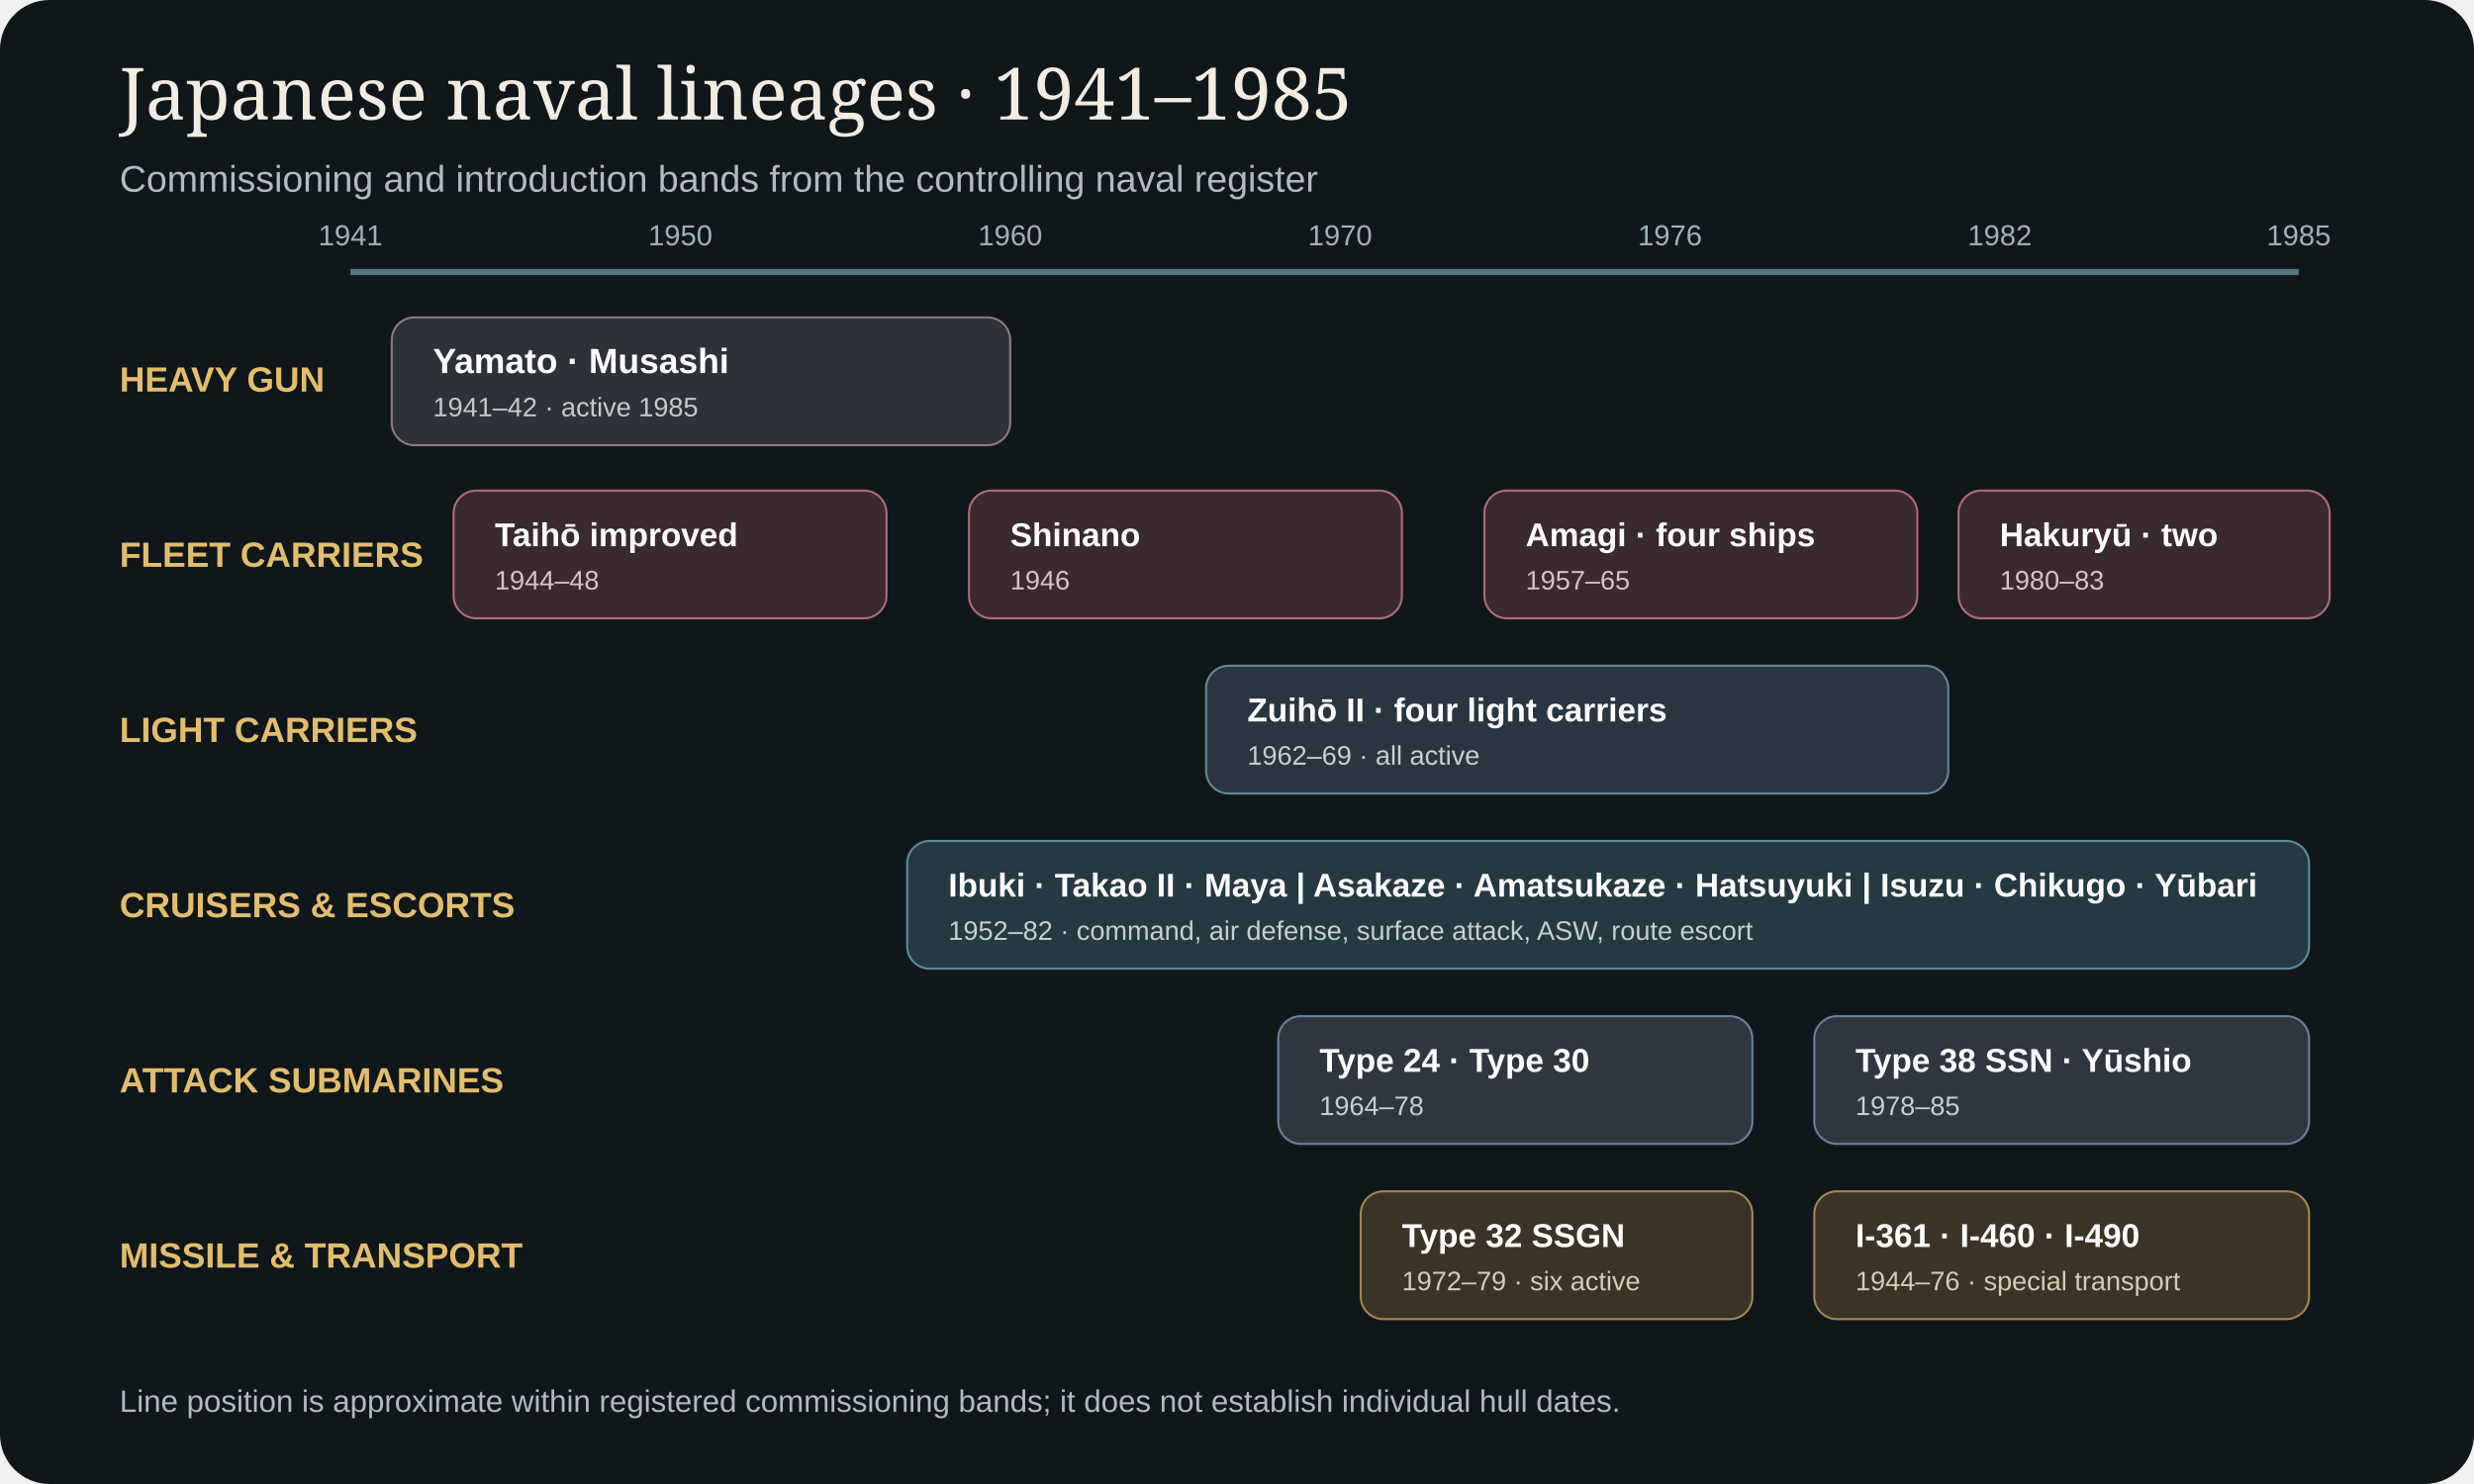
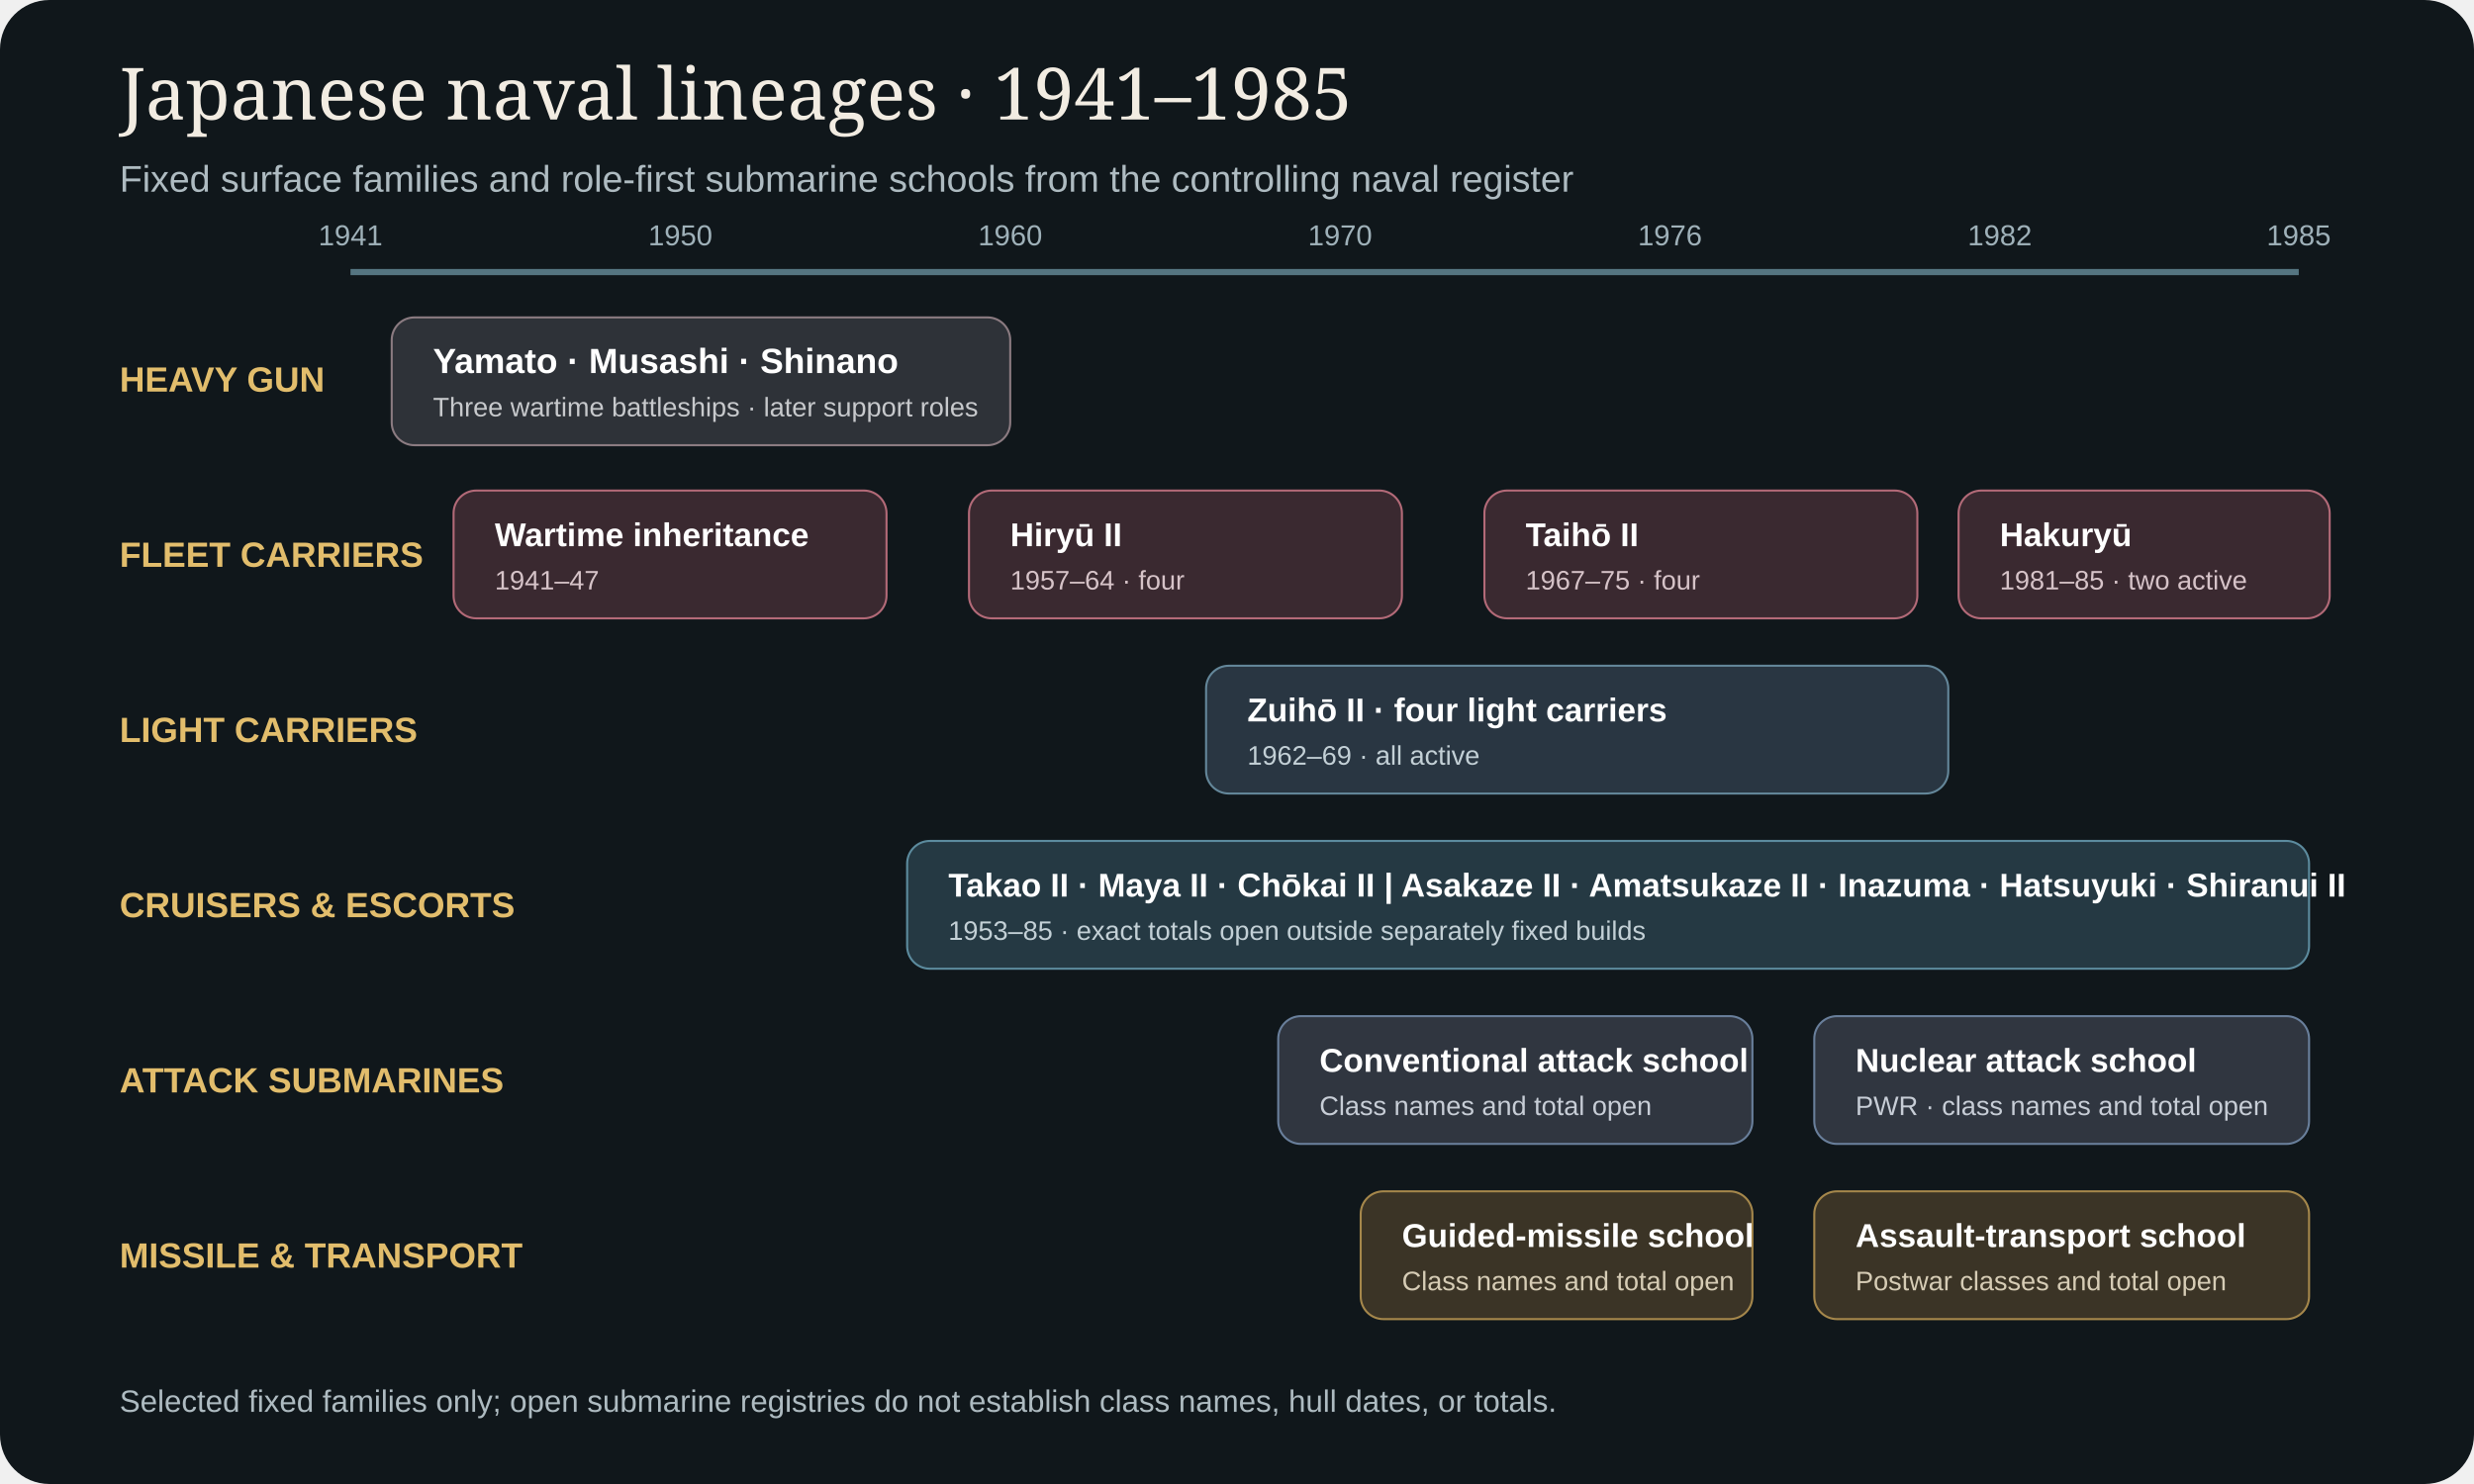
<svg xmlns="http://www.w3.org/2000/svg" viewBox="0 0 1200 720" role="img" aria-labelledby="title desc">
  <rect width="1200" height="720" rx="24" fill="#10171b" />
  <text x="58" y="58" fill="#f2ece2" font-family="Georgia,serif" font-size="35">Japanese naval lineages · 1941–1985</text>
-   <text x="58" y="93" fill="#aebbc1" font-family="Arial,sans-serif" font-size="18">Commissioning and introduction bands from the controlling naval register</text>
+   <text x="58" y="93" fill="#aebbc1" font-family="Arial,sans-serif" font-size="18">Fixed surface families and role-first submarine schools from the controlling naval register</text>
  <g font-family="Arial,sans-serif">
    <line x1="170" y1="132" x2="1115" y2="132" stroke="#557581" stroke-width="3" />
    <g fill="#9fb1b9" font-size="14" text-anchor="middle">
      <text x="170" y="119">1941</text>
      <text x="330" y="119">1950</text>
      <text x="490" y="119">1960</text>
      <text x="650" y="119">1970</text>
      <text x="810" y="119">1976</text>
      <text x="970" y="119">1982</text>
      <text x="1115" y="119">1985</text>
    </g>
    <g fill="#e2bd6c" font-size="17" font-weight="700">
      <text x="58" y="190">HEAVY GUN</text>
      <text x="58" y="275">FLEET CARRIERS</text>
      <text x="58" y="360">LIGHT CARRIERS</text>
      <text x="58" y="445">CRUISERS &amp; ESCORTS</text>
      <text x="58" y="530">ATTACK SUBMARINES</text>
      <text x="58" y="615">MISSILE &amp; TRANSPORT</text>
    </g>
    <g fill="#2e3238" stroke="#8b7b81">
      <rect x="190" y="154" width="300" height="62" rx="11" />
    </g>
-     <text x="210" y="181" fill="#fff" font-size="17" font-weight="700">Yamato · Musashi</text>
-     <text x="210" y="202" fill="#c7c9cc" font-size="13">1941–42 · active 1985</text>
+     <text x="210" y="181" fill="#fff" font-size="17" font-weight="700">Yamato · Musashi · Shinano</text>
+     <text x="210" y="202" fill="#c7c9cc" font-size="13">Three wartime battleships · later support roles</text>
    <g fill="#3a2930" stroke="#b36a78">
      <rect x="220" y="238" width="210" height="62" rx="11" />
      <rect x="470" y="238" width="210" height="62" rx="11" />
      <rect x="720" y="238" width="210" height="62" rx="11" />
      <rect x="950" y="238" width="180" height="62" rx="11" />
    </g>
    <g fill="#fff" font-size="16" font-weight="700">
-       <text x="240" y="265">Taihō improved</text>
-       <text x="490" y="265">Shinano</text>
-       <text x="740" y="265">Amagi · four ships</text>
-       <text x="970" y="265">Hakuryū · two</text>
+       <text x="240" y="265">Wartime inheritance</text>
+       <text x="490" y="265">Hiryū II</text>
+       <text x="740" y="265">Taihō II</text>
+       <text x="970" y="265">Hakuryū</text>
    </g>
    <g fill="#d6c3c8" font-size="13">
-       <text x="240" y="286">1944–48</text>
-       <text x="490" y="286">1946</text>
-       <text x="740" y="286">1957–65</text>
-       <text x="970" y="286">1980–83</text>
+       <text x="240" y="286">1941–47</text>
+       <text x="490" y="286">1957–64 · four</text>
+       <text x="740" y="286">1967–75 · four</text>
+       <text x="970" y="286">1981–85 · two active</text>
    </g>
    <rect x="585" y="323" width="360" height="62" rx="11" fill="#293642" stroke="#64879a" />
    <text x="605" y="350" fill="#fff" font-size="16" font-weight="700">Zuihō II · four light carriers</text>
    <text x="605" y="371" fill="#c3d0d6" font-size="13">1962–69 · all active</text>
    <rect x="440" y="408" width="680" height="62" rx="11" fill="#253943" stroke="#5c8b9e" />
-     <text x="460" y="435" fill="#fff" font-size="16" font-weight="700">Ibuki · Takao II · Maya | Asakaze · Amatsukaze · Hatsuyuki | Isuzu · Chikugo · Yūbari</text>
-     <text x="460" y="456" fill="#c3d0d6" font-size="13">1952–82 · command, air defense, surface attack, ASW, route escort</text>
+     <text x="460" y="435" fill="#fff" font-size="16" font-weight="700">Takao II · Maya II · Chōkai II | Asakaze II · Amatsukaze II · Inazuma · Hatsuyuki · Shiranui II</text>
+     <text x="460" y="456" fill="#c3d0d6" font-size="13">1953–85 · exact totals open outside separately fixed builds</text>
    <g fill="#303640" stroke="#697f9b">
      <rect x="620" y="493" width="230" height="62" rx="11" />
      <rect x="880" y="493" width="240" height="62" rx="11" />
    </g>
    <g fill="#fff" font-size="16" font-weight="700">
-       <text x="640" y="520">Type 24 · Type 30</text>
-       <text x="900" y="520">Type 38 SSN · Yūshio</text>
+       <text x="640" y="520">Conventional attack school</text>
+       <text x="900" y="520">Nuclear attack school</text>
    </g>
    <g fill="#c7cdd6" font-size="13">
-       <text x="640" y="541">1964–78</text>
-       <text x="900" y="541">1978–85</text>
+       <text x="640" y="541">Class names and total open</text>
+       <text x="900" y="541">PWR · class names and total open</text>
    </g>
    <g fill="#3b3426" stroke="#a5874b">
      <rect x="660" y="578" width="190" height="62" rx="11" />
      <rect x="880" y="578" width="240" height="62" rx="11" />
    </g>
    <g fill="#fff" font-size="16" font-weight="700">
-       <text x="680" y="605">Type 32 SSGN</text>
-       <text x="900" y="605">I-361 · I-460 · I-490</text>
+       <text x="680" y="605">Guided-missile school</text>
+       <text x="900" y="605">Assault-transport school</text>
    </g>
    <g fill="#d6ccb5" font-size="13">
-       <text x="680" y="626">1972–79 · six active</text>
-       <text x="900" y="626">1944–76 · special transport</text>
+       <text x="680" y="626">Class names and total open</text>
+       <text x="900" y="626">Postwar classes and total open</text>
    </g>
-     <text x="58" y="685" fill="#aebbc1" font-size="15">Line position is approximate within registered commissioning bands; it does not establish individual hull dates.</text>
+     <text x="58" y="685" fill="#aebbc1" font-size="15">Selected fixed families only; open submarine registries do not establish class names, hull dates, or totals.</text>
  </g>
</svg>
